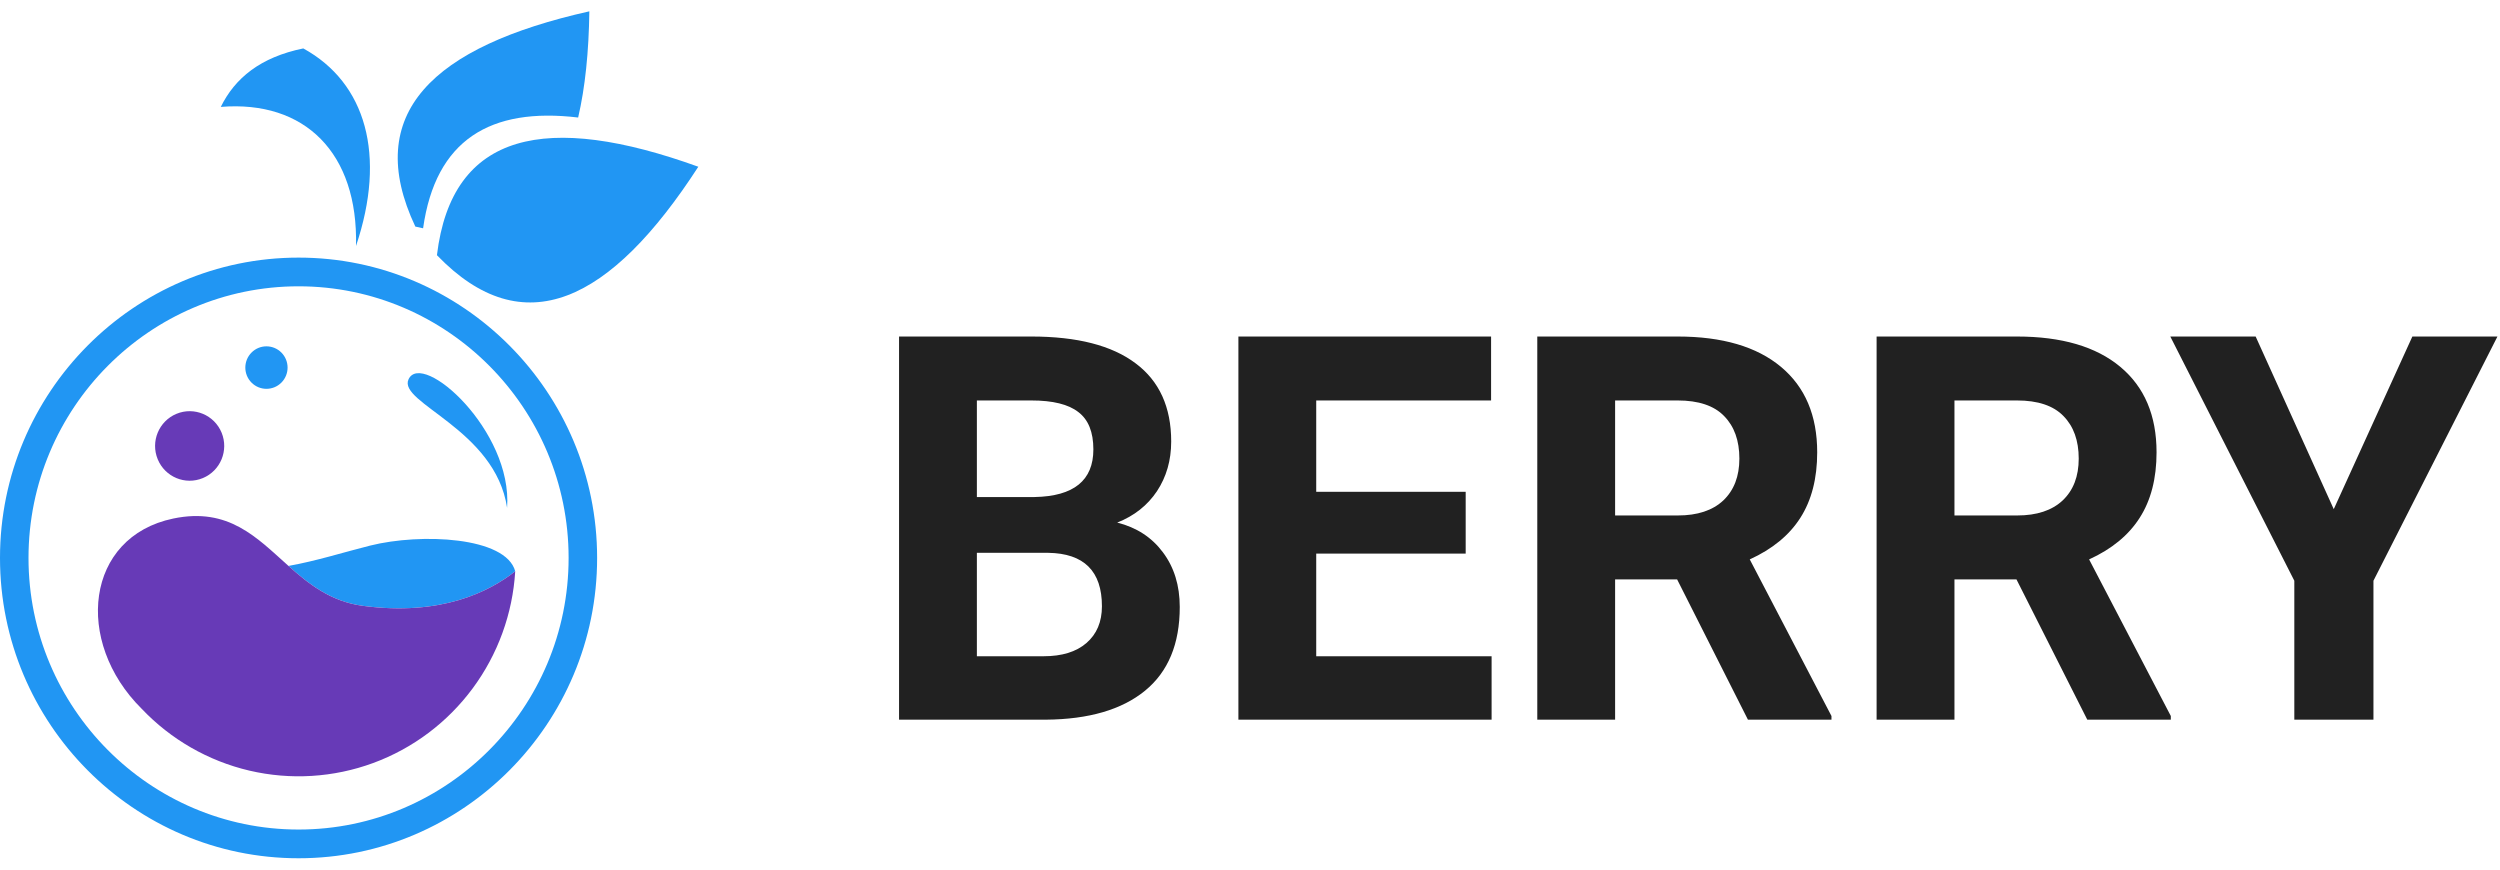
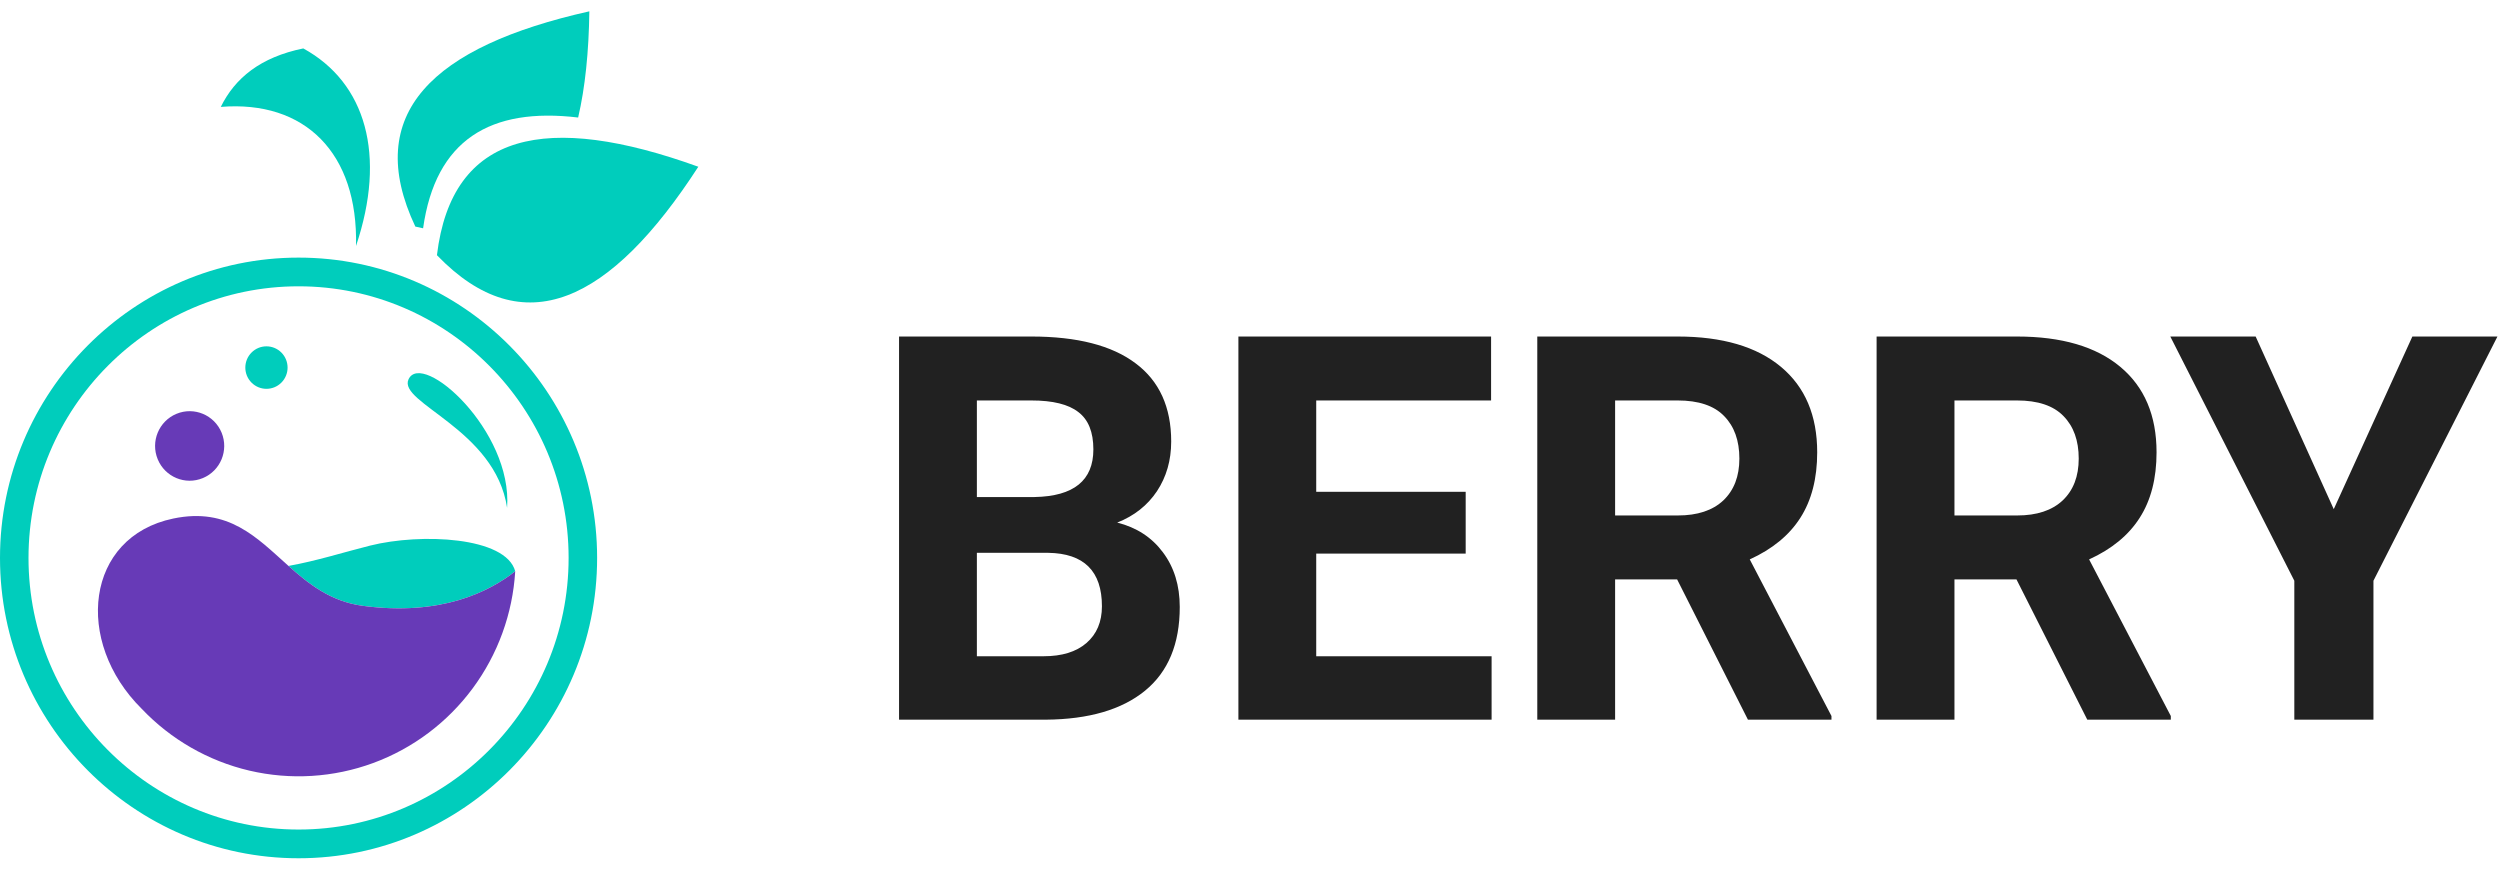
<svg xmlns="http://www.w3.org/2000/svg" width="92" height="32" viewBox="0 0 92 32" fill="none">
  <path d="M33.085 26.484V12.384H37.954C39.641 12.384 40.92 12.713 41.792 13.372C42.664 14.024 43.1 14.982 43.1 16.248C43.1 16.939 42.925 17.549 42.575 18.078C42.225 18.601 41.738 18.985 41.114 19.231C41.827 19.411 42.387 19.776 42.795 20.325C43.208 20.874 43.415 21.545 43.415 22.339C43.415 23.695 42.989 24.721 42.136 25.419C41.283 26.116 40.067 26.471 38.489 26.484H33.085ZM35.949 20.344V24.15H38.403C39.078 24.15 39.603 23.989 39.978 23.666C40.36 23.337 40.551 22.885 40.551 22.31C40.551 21.019 39.892 20.364 38.575 20.344H35.949ZM35.949 18.291H38.069C39.514 18.265 40.236 17.681 40.236 16.538C40.236 15.899 40.051 15.441 39.682 15.163C39.319 14.879 38.743 14.737 37.954 14.737H35.949V18.291ZM53.937 20.373H48.437V24.15H54.891V26.484H45.573V12.384H54.872V14.737H48.437V18.098H53.937V20.373ZM61.718 21.322H59.436V26.484H56.572V12.384H61.736C63.379 12.384 64.645 12.755 65.537 13.498C66.428 14.24 66.873 15.289 66.873 16.645C66.873 17.607 66.666 18.411 66.253 19.056C65.846 19.695 65.225 20.206 64.391 20.586L67.398 26.349V26.484H64.324L61.718 21.322ZM59.436 18.969H61.746C62.466 18.969 63.023 18.785 63.417 18.417C63.811 18.043 64.009 17.529 64.009 16.877C64.009 16.212 63.821 15.689 63.446 15.309C63.077 14.928 62.507 14.737 61.736 14.737H59.436V18.969ZM74.206 21.322H71.924V26.484H69.059V12.384H74.225C75.867 12.384 77.134 12.755 78.025 13.498C78.916 14.24 79.361 15.289 79.361 16.645C79.361 17.607 79.154 18.411 78.74 19.056C78.333 19.695 77.713 20.206 76.879 20.586L79.886 26.349V26.484H76.812L74.206 21.322ZM71.924 18.969H74.234C74.953 18.969 75.51 18.785 75.905 18.417C76.3 18.043 76.497 17.529 76.497 16.877C76.497 16.212 76.309 15.689 75.934 15.309C75.564 14.928 74.995 14.737 74.225 14.737H71.924V18.969ZM85.882 18.737L88.775 12.384H91.906L87.343 21.371V26.484H84.431V21.371L79.867 12.384H83.008L85.882 18.737Z" fill="#212121" />
-   <path d="M10.987 31.584C4.928 31.584 0 26.626 0 20.532C0 14.438 4.929 9.48 10.987 9.48C17.045 9.48 21.974 14.438 21.974 20.532C21.974 26.626 17.046 31.584 10.987 31.584ZM10.987 10.536C5.508 10.536 1.049 15.02 1.049 20.532C1.049 26.044 5.508 30.527 10.987 30.527C16.466 30.527 20.925 26.043 20.925 20.531C20.925 15.019 16.467 10.536 10.987 10.536Z" fill="#2196F3" />
-   <path d="M18.96 21.023C18.618 19.748 15.485 19.611 13.62 20.078C12.644 20.323 11.646 20.643 10.616 20.826C11.37 21.499 12.179 22.135 13.34 22.293C16.221 22.684 18.011 21.775 18.96 21.023Z" fill="#2196F3" />
+   <path d="M10.987 31.584C4.928 31.584 0 26.626 0 20.532C0 14.438 4.929 9.48 10.987 9.48C17.045 9.48 21.974 14.438 21.974 20.532C21.974 26.626 17.046 31.584 10.987 31.584ZM10.987 10.536C5.508 10.536 1.049 15.02 1.049 20.532C1.049 26.044 5.508 30.527 10.987 30.527C16.466 30.527 20.925 26.043 20.925 20.531C20.925 15.019 16.467 10.536 10.987 10.536Z" fill="#00CDBC" />
+   <path d="M18.96 21.023C18.618 19.748 15.485 19.611 13.62 20.078C12.644 20.323 11.646 20.643 10.616 20.826C11.37 21.499 12.179 22.135 13.34 22.293C16.221 22.684 18.011 21.775 18.96 21.023Z" fill="#00CDBC" />
  <path d="M13.34 22.293C12.176 22.135 11.37 21.499 10.616 20.826C9.45 19.786 8.413 18.658 6.377 19.082C3.141 19.757 2.715 23.608 5.214 26.083C6.287 27.213 7.665 28.004 9.178 28.359C10.691 28.713 12.274 28.616 13.733 28.079C15.192 27.542 16.464 26.588 17.392 25.335C18.321 24.082 18.866 22.584 18.96 21.023C18.011 21.775 16.221 22.684 13.34 22.293Z" fill="#673AB7" />
-   <path d="M15.034 13.959C14.63 14.829 18.23 15.796 18.661 18.688C18.869 15.841 15.534 12.882 15.034 13.959Z" fill="#2196F3" />
+   <path d="M15.034 13.959C14.63 14.829 18.23 15.796 18.661 18.688C18.869 15.841 15.534 12.882 15.034 13.959Z" fill="#00CDBC" />
  <path d="M7.466 17.593C8.115 17.323 8.423 16.575 8.155 15.922C7.886 15.269 7.142 14.959 6.493 15.229C5.844 15.5 5.535 16.248 5.804 16.901C6.073 17.554 6.817 17.864 7.466 17.593Z" fill="#673AB7" />
-   <path d="M10.355 14.08C10.659 13.775 10.659 13.28 10.355 12.974C10.051 12.669 9.559 12.669 9.256 12.974C8.952 13.28 8.952 13.775 9.256 14.08C9.559 14.385 10.051 14.385 10.355 14.08Z" fill="#2196F3" />
-   <path d="M13.101 9.052C14.225 5.715 13.47 3.049 11.161 1.782C9.584 2.105 8.647 2.873 8.125 3.934C11.22 3.682 13.184 5.63 13.101 9.052Z" fill="#2196F3" />
-   <path d="M25.698 6.136C20.139 4.129 16.63 4.818 16.079 9.391C19.265 12.697 22.474 11.115 25.698 6.136Z" fill="#2196F3" />
-   <path d="M21.276 4.325C21.534 3.217 21.668 1.908 21.688 0.417C15.923 1.709 13.322 4.177 15.284 8.338C15.382 8.362 15.475 8.381 15.57 8.401C16.028 5.144 18.046 3.938 21.276 4.325Z" fill="#2196F3" />
+   <path d="M10.355 14.08C10.659 13.775 10.659 13.28 10.355 12.974C10.051 12.669 9.559 12.669 9.256 12.974C8.952 13.28 8.952 13.775 9.256 14.08C9.559 14.385 10.051 14.385 10.355 14.08Z" fill="#00CDBC" />
+   <path d="M13.101 9.052C14.225 5.715 13.47 3.049 11.161 1.782C9.584 2.105 8.647 2.873 8.125 3.934C11.22 3.682 13.184 5.63 13.101 9.052Z" fill="#00CDBC" />
+   <path d="M25.698 6.136C20.139 4.129 16.63 4.818 16.079 9.391C19.265 12.697 22.474 11.115 25.698 6.136Z" fill="#00CDBC" />
+   <path d="M21.276 4.325C21.534 3.217 21.668 1.908 21.688 0.417C15.923 1.709 13.322 4.177 15.284 8.338C15.382 8.362 15.475 8.381 15.57 8.401C16.028 5.144 18.046 3.938 21.276 4.325Z" fill="#00CDBC" />
</svg>
